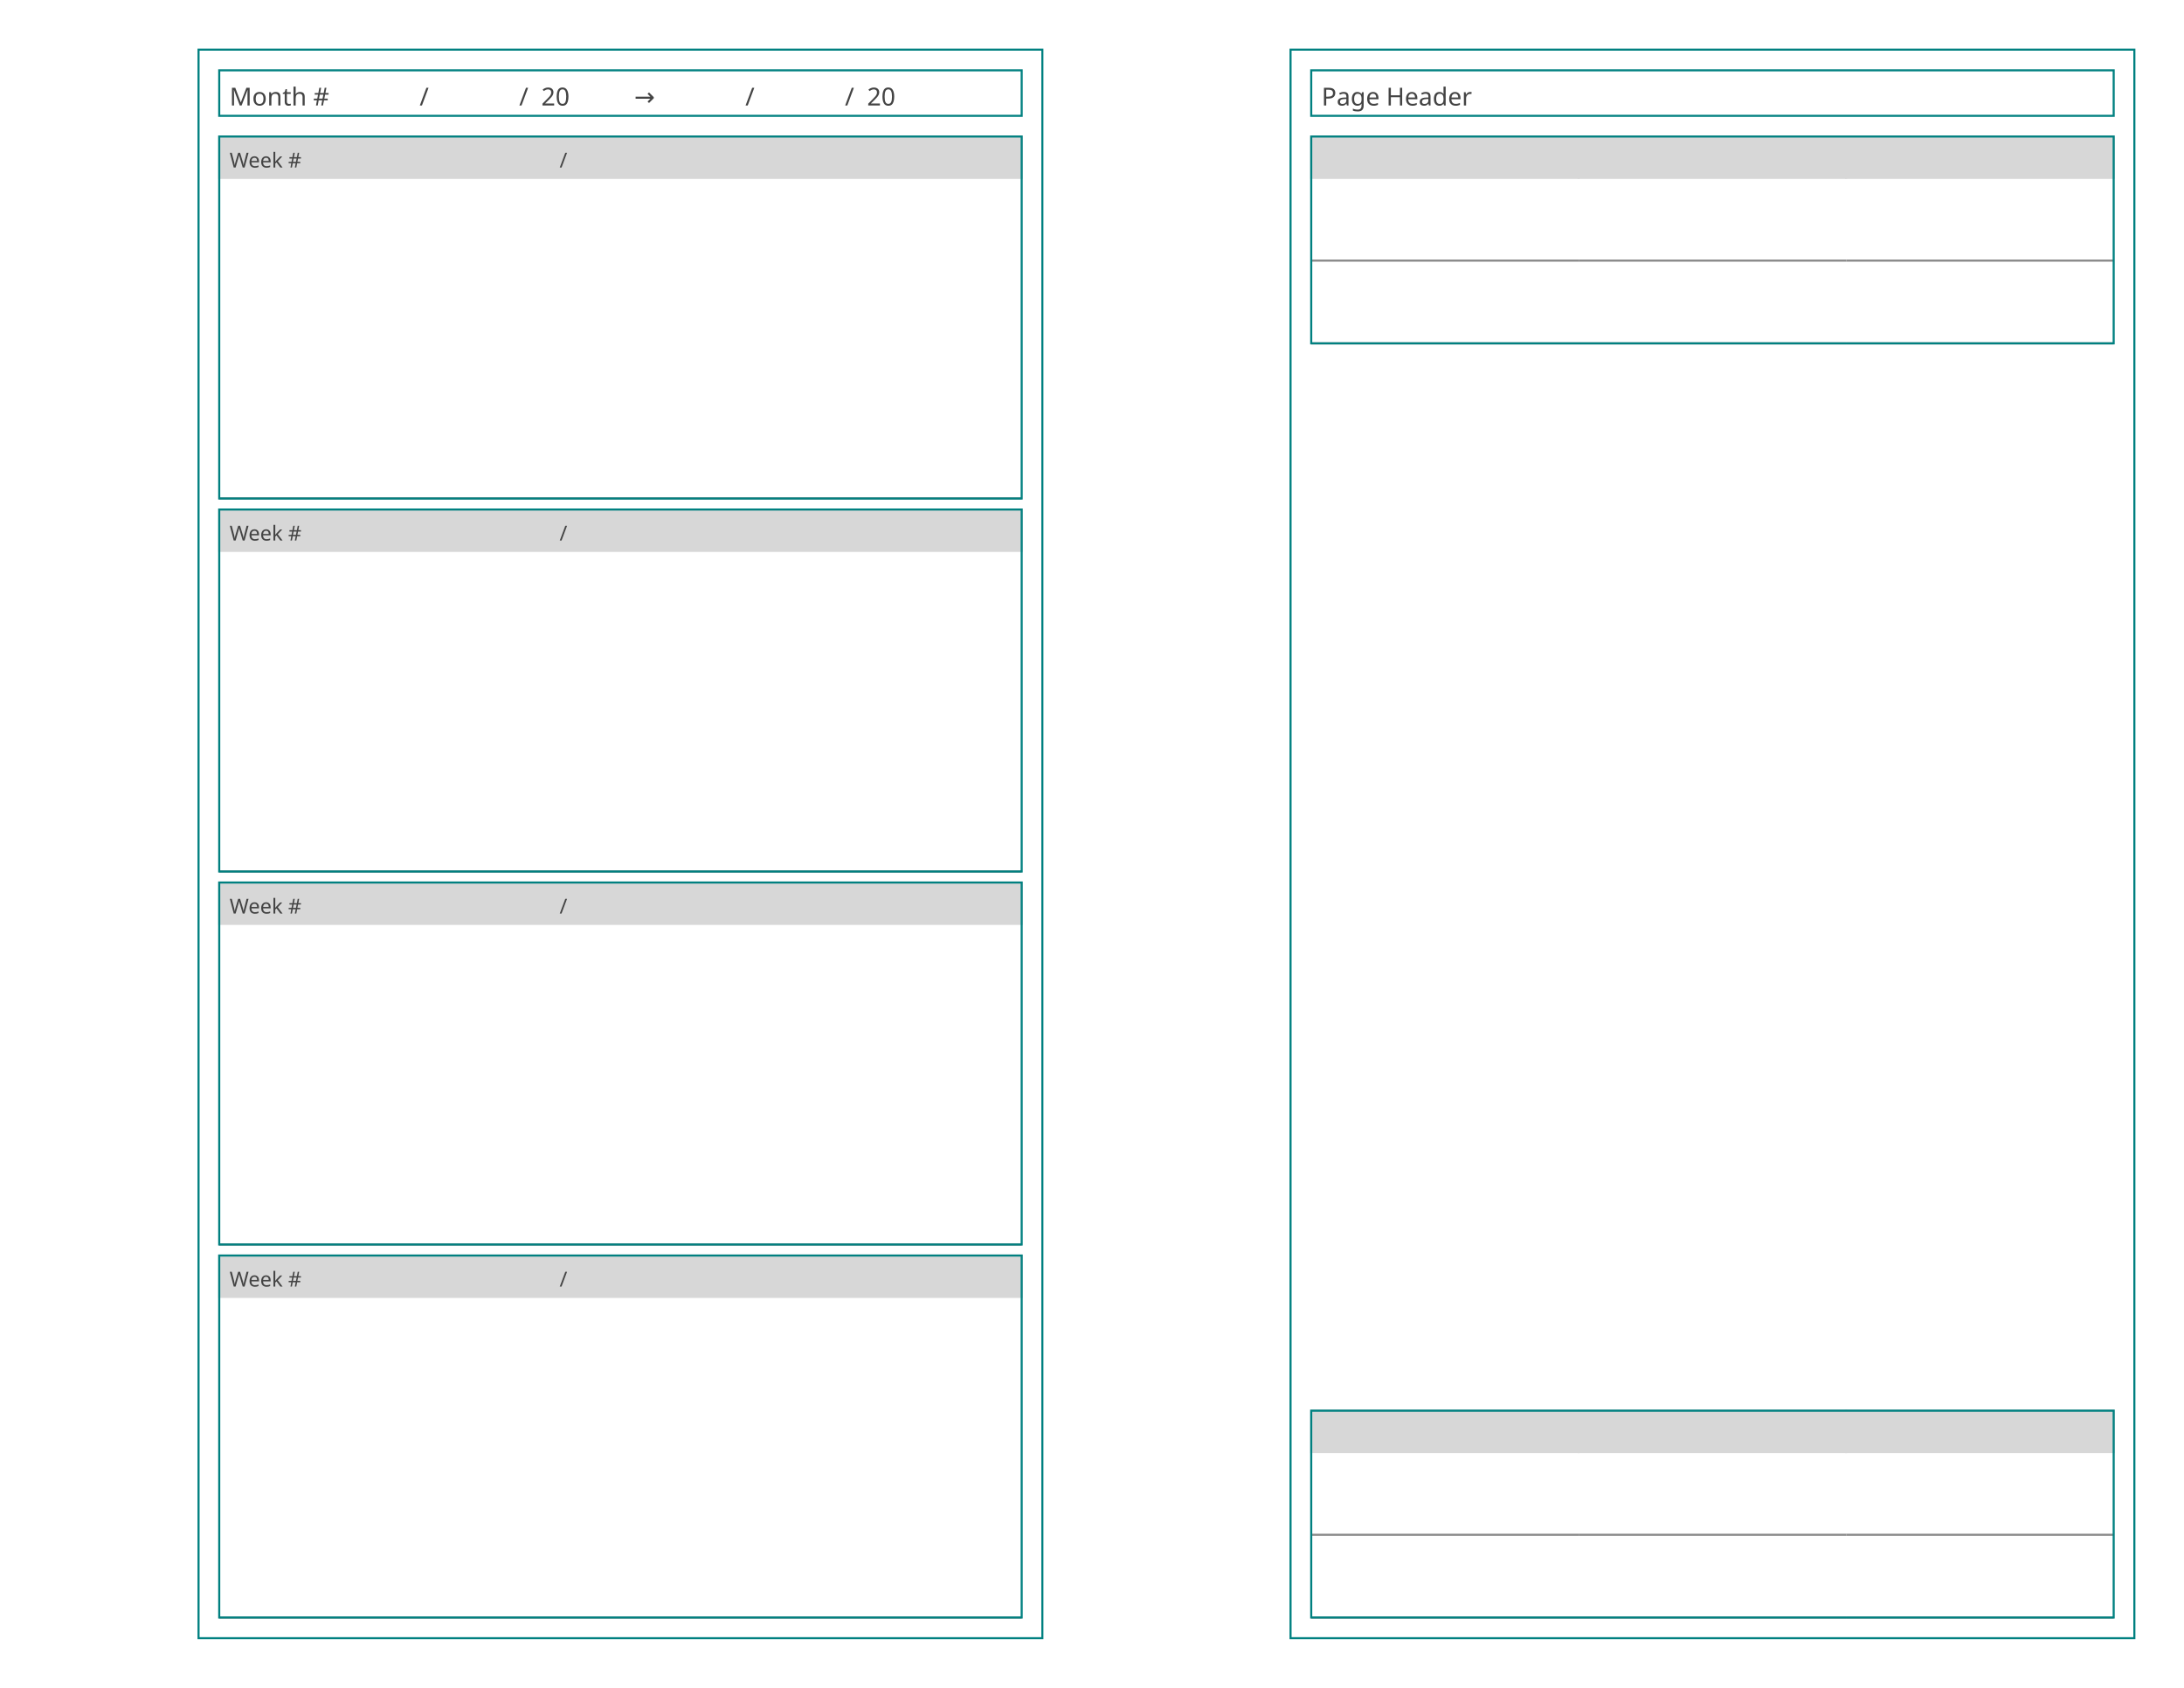
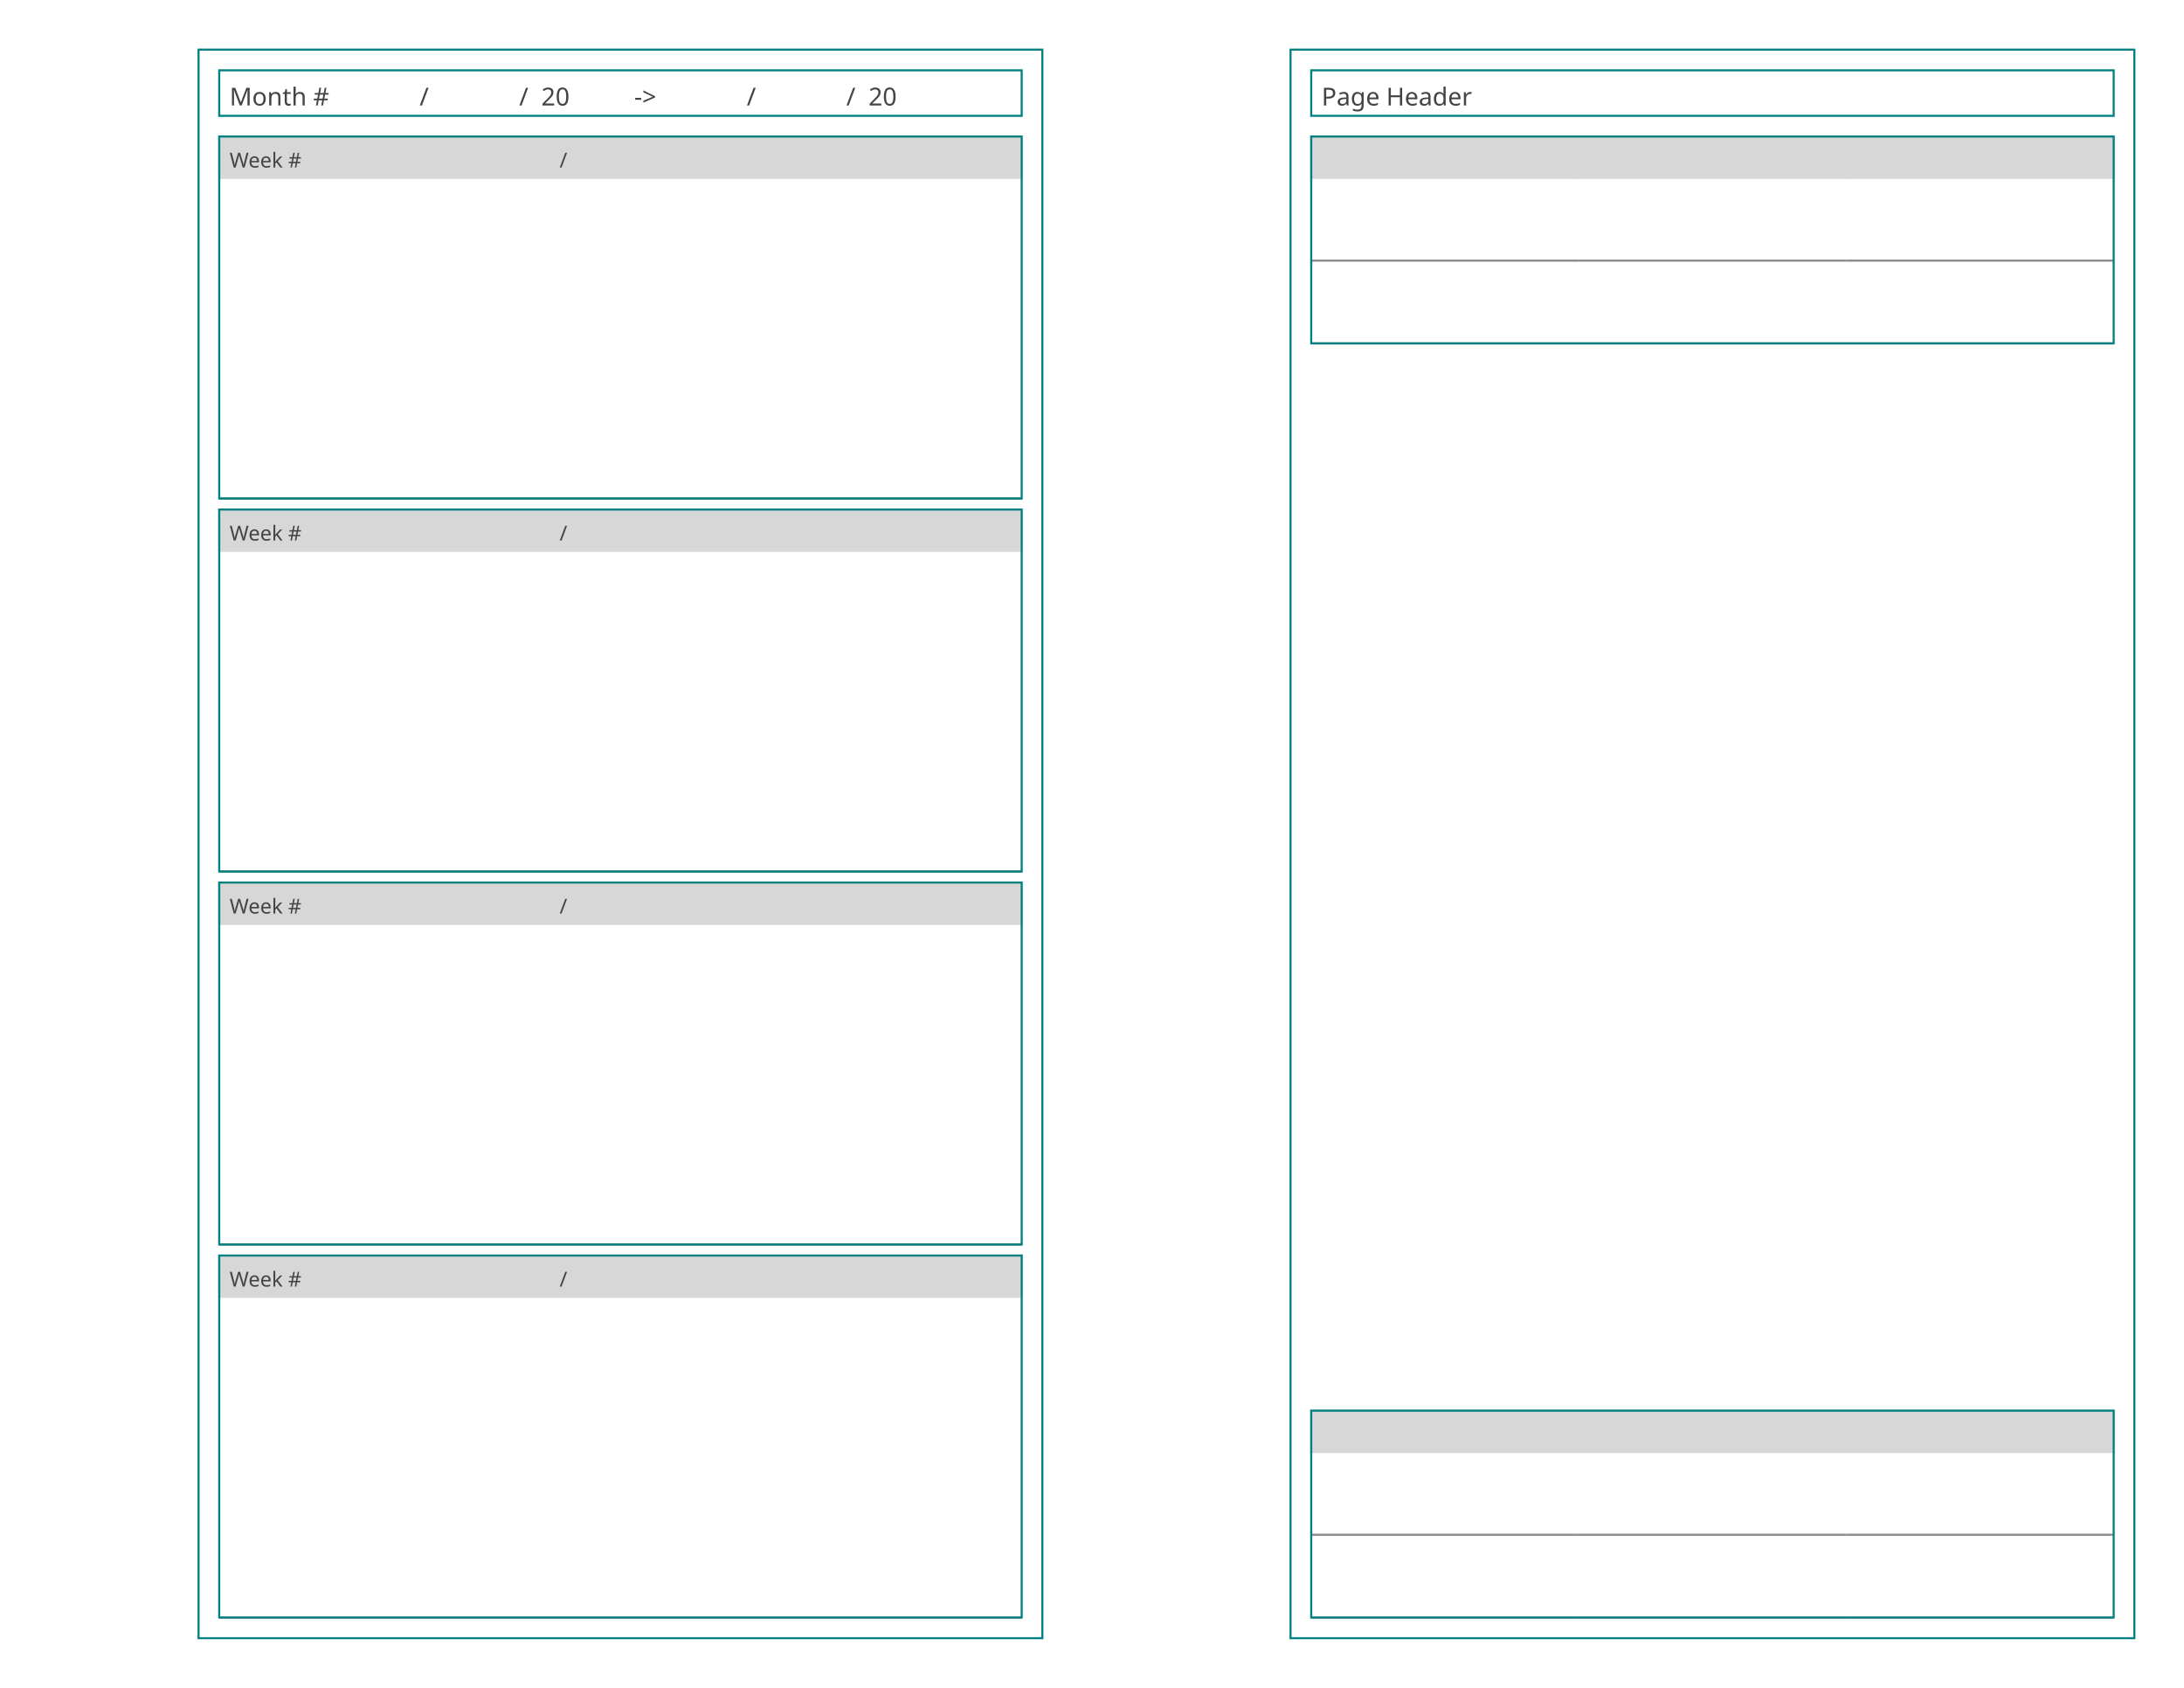
<svg xmlns="http://www.w3.org/2000/svg" baseProfile="tiny" height="8.5in" version="1.2" width="11in">
  <defs />
  <g transform="translate(96, 24.0)">
    <rect fill="none" height="768.0" stroke="#008080" width="408.0" x="0" y="0" />
    <g transform="translate(10, 10)">
      <rect fill="none" height="22" stroke="#008080" stroke-width="1" width="388.0" x="0" y="0" />
-       <text alignment-baseline="text-after-edge" fill="#444444" font-family="Trebuchet MS" font-size="12" text-anchor="start" transform="translate(5,17)">Month #              /              /  20          →              /              /  20          </text>
+       <text alignment-baseline="text-after-edge" fill="#444444" font-family="Trebuchet MS" font-size="12" text-anchor="start" transform="translate(5,17)">Month #              /              /  20          -&gt;              /              /  20          </text>
    </g>
    <g transform="translate(10, 32)">
      <g transform="translate(0,10)">
        <g>
          <g transform="translate(0,0)">
            <rect fill="#d7d7d7" height="20" stroke="#d7d7d7" stroke-width="1" width="388.0" x="0" y="0" />
            <text alignment-baseline="text-after-edge" fill="#444444" font-family="Ubuntu Mono" font-size="10" text-anchor="start" transform="translate(5,15)">Week #                                                /</text>
          </g>
          <g transform="translate(0,20)">
            <line stroke="#888888" stroke-dasharray="1,0" stroke-width="1" transform="translate(0,155.0)" x1="0" x2="388.0" y1="0" y2="0" />
          </g>
        </g>
        <rect fill="none" height="175" stroke="#008080" stroke-width="1" width="388.0" x="0" y="0" />
      </g>
      <g transform="translate(0,190.3333)">
        <g>
          <g transform="translate(0,0)">
            <rect fill="#d7d7d7" height="20" stroke="#d7d7d7" stroke-width="1" width="388.0" x="0" y="0" />
            <text alignment-baseline="text-after-edge" fill="#444444" font-family="Ubuntu Mono" font-size="10" text-anchor="start" transform="translate(5,15)">Week #                                                /</text>
          </g>
          <g transform="translate(0,20)">
            <line stroke="#888888" stroke-dasharray="1,0" stroke-width="1" transform="translate(0,155.0)" x1="0" x2="388.0" y1="0" y2="0" />
          </g>
        </g>
        <rect fill="none" height="175" stroke="#008080" stroke-width="1" width="388.0" x="0" y="0" />
      </g>
      <g transform="translate(0,370.6667)">
        <g>
          <g transform="translate(0,0)">
            <rect fill="#d7d7d7" height="20" stroke="#d7d7d7" stroke-width="1" width="388.0" x="0" y="0" />
            <text alignment-baseline="text-after-edge" fill="#444444" font-family="Ubuntu Mono" font-size="10" text-anchor="start" transform="translate(5,15)">Week #                                                /</text>
          </g>
          <g transform="translate(0,20)">
            <line stroke="#888888" stroke-dasharray="1,0" stroke-width="1" transform="translate(0,155.0)" x1="0" x2="388.0" y1="0" y2="0" />
          </g>
        </g>
        <rect fill="none" height="175" stroke="#008080" stroke-width="1" width="388.0" x="0" y="0" />
      </g>
      <g transform="translate(0,551)">
        <g>
          <g transform="translate(0,0)">
            <rect fill="#d7d7d7" height="20" stroke="#d7d7d7" stroke-width="1" width="388.0" x="0" y="0" />
            <text alignment-baseline="text-after-edge" fill="#444444" font-family="Ubuntu Mono" font-size="10" text-anchor="start" transform="translate(5,15)">Week #                                                /</text>
          </g>
          <g transform="translate(0,20)">
            <line stroke="#888888" stroke-dasharray="1,0" stroke-width="1" transform="translate(0,155.0)" x1="0" x2="388.0" y1="0" y2="0" />
          </g>
        </g>
        <rect fill="none" height="175" stroke="#008080" stroke-width="1" width="388.0" x="0" y="0" />
      </g>
    </g>
  </g>
  <g transform="translate(624.0, 24.0)">
    <rect fill="none" height="768.0" stroke="#008080" width="408.0" x="0" y="0" />
    <g transform="translate(10, 10)">
      <rect fill="none" height="22" stroke="#008080" stroke-width="1" width="388.0" x="0" y="0" />
      <text alignment-baseline="text-after-edge" fill="#444444" font-family="Trebuchet MS" font-size="12" text-anchor="start" transform="translate(5,17)">Page Header</text>
    </g>
    <g transform="translate(10, 32)">
      <g transform="translate(0,10)">
        <g>
          <g transform="translate(0,0)">
            <g>
              <g transform="translate(0,0)">
                <rect fill="#d7d7d7" height="20" stroke="#d7d7d7" stroke-width="1" width="129.333" x="0" y="0" />
                <text alignment-baseline="text-after-edge" fill="#444444" font-family="Trebuchet MS" font-size="10" text-anchor="start" transform="translate(5,15)" />
              </g>
              <g transform="translate(0,20)">
                <line stroke="#888888" stroke-dasharray="1,0" stroke-width="1" transform="translate(0,40.0)" x1="0" x2="129.333" y1="0" y2="0" />
                <line stroke="#888888" stroke-dasharray="1,0" stroke-width="1" transform="translate(0,80.0)" x1="0" x2="129.333" y1="0" y2="0" />
              </g>
            </g>
          </g>
          <g transform="translate(129.3333,0)">
            <g>
              <g transform="translate(0,0)">
                <rect fill="#d7d7d7" height="20" stroke="#d7d7d7" stroke-width="1" width="129.333" x="0" y="0" />
                <text alignment-baseline="text-after-edge" fill="#444444" font-family="Trebuchet MS" font-size="10" text-anchor="start" transform="translate(5,15)" />
              </g>
              <g transform="translate(0,20)">
                <line stroke="#888888" stroke-dasharray="1,0" stroke-width="1" transform="translate(0,40.0)" x1="0" x2="129.333" y1="0" y2="0" />
                <line stroke="#888888" stroke-dasharray="1,0" stroke-width="1" transform="translate(0,80.0)" x1="0" x2="129.333" y1="0" y2="0" />
              </g>
            </g>
          </g>
          <g transform="translate(258.6667,0)">
            <g>
              <g transform="translate(0,0)">
                <rect fill="#d7d7d7" height="20" stroke="#d7d7d7" stroke-width="1" width="129.333" x="0" y="0" />
                <text alignment-baseline="text-after-edge" fill="#444444" font-family="Trebuchet MS" font-size="10" text-anchor="start" transform="translate(5,15)" />
              </g>
              <g transform="translate(0,20)">
                <line stroke="#888888" stroke-dasharray="1,0" stroke-width="1" transform="translate(0,40.0)" x1="0" x2="129.333" y1="0" y2="0" />
                <line stroke="#888888" stroke-dasharray="1,0" stroke-width="1" transform="translate(0,80.0)" x1="0" x2="129.333" y1="0" y2="0" />
              </g>
            </g>
          </g>
        </g>
        <rect fill="none" height="100" stroke="#008080" stroke-width="1" width="388.0" x="0" y="0" />
      </g>
      <g transform="translate(0,626.0)">
        <g>
          <g transform="translate(0,0)">
            <g>
              <g transform="translate(0,0)">
                <rect fill="#d7d7d7" height="20" stroke="#d7d7d7" stroke-width="1" width="129.333" x="0" y="0" />
                <text alignment-baseline="text-after-edge" fill="#444444" font-family="Trebuchet MS" font-size="10" text-anchor="start" transform="translate(5,15)" />
              </g>
              <g transform="translate(0,20)">
                <line stroke="#888888" stroke-dasharray="1,0" stroke-width="1" transform="translate(0,40.0)" x1="0" x2="129.333" y1="0" y2="0" />
                <line stroke="#888888" stroke-dasharray="1,0" stroke-width="1" transform="translate(0,80.0)" x1="0" x2="129.333" y1="0" y2="0" />
              </g>
            </g>
          </g>
          <g transform="translate(129.3333,0)">
            <g>
              <g transform="translate(0,0)">
                <rect fill="#d7d7d7" height="20" stroke="#d7d7d7" stroke-width="1" width="129.333" x="0" y="0" />
                <text alignment-baseline="text-after-edge" fill="#444444" font-family="Trebuchet MS" font-size="10" text-anchor="start" transform="translate(5,15)" />
              </g>
              <g transform="translate(0,20)">
                <line stroke="#888888" stroke-dasharray="1,0" stroke-width="1" transform="translate(0,40.0)" x1="0" x2="129.333" y1="0" y2="0" />
                <line stroke="#888888" stroke-dasharray="1,0" stroke-width="1" transform="translate(0,80.0)" x1="0" x2="129.333" y1="0" y2="0" />
              </g>
            </g>
          </g>
          <g transform="translate(258.6667,0)">
            <g>
              <g transform="translate(0,0)">
                <rect fill="#d7d7d7" height="20" stroke="#d7d7d7" stroke-width="1" width="129.333" x="0" y="0" />
                <text alignment-baseline="text-after-edge" fill="#444444" font-family="Trebuchet MS" font-size="10" text-anchor="start" transform="translate(5,15)" />
              </g>
              <g transform="translate(0,20)">
                <line stroke="#888888" stroke-dasharray="1,0" stroke-width="1" transform="translate(0,40.0)" x1="0" x2="129.333" y1="0" y2="0" />
                <line stroke="#888888" stroke-dasharray="1,0" stroke-width="1" transform="translate(0,80.0)" x1="0" x2="129.333" y1="0" y2="0" />
              </g>
            </g>
          </g>
        </g>
        <rect fill="none" height="100" stroke="#008080" stroke-width="1" width="388.0" x="0" y="0" />
      </g>
    </g>
  </g>
</svg>
